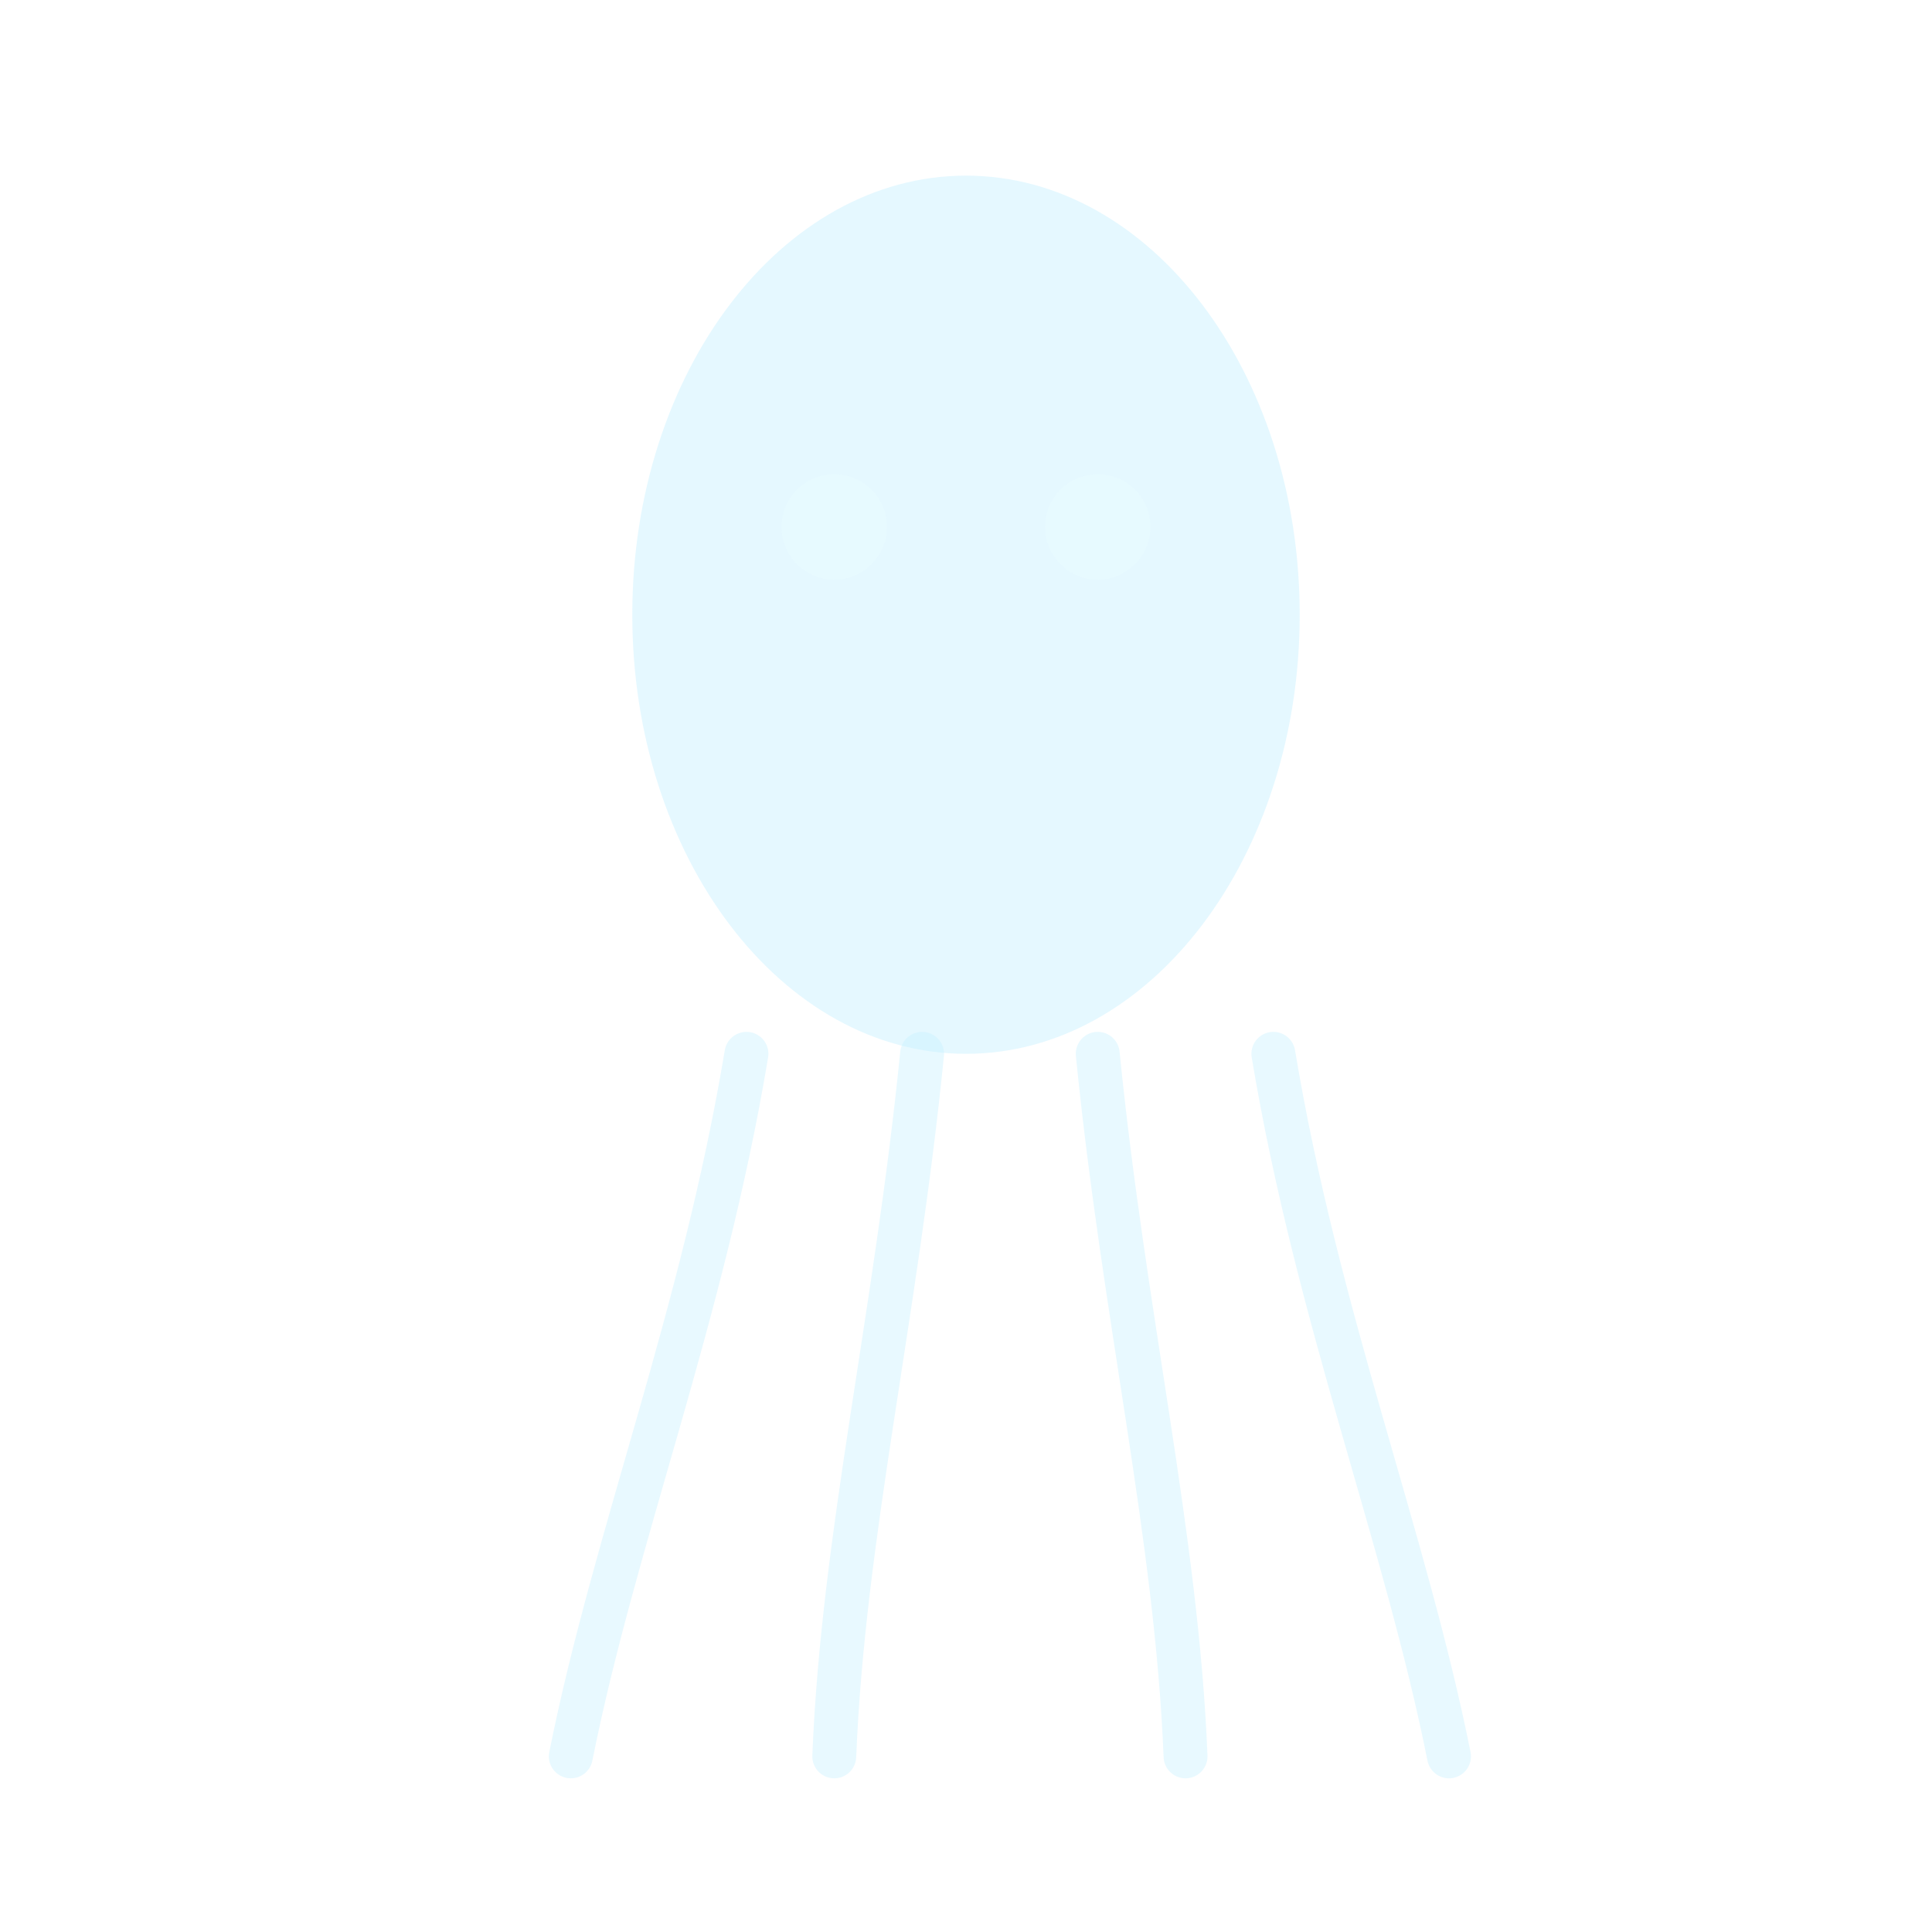
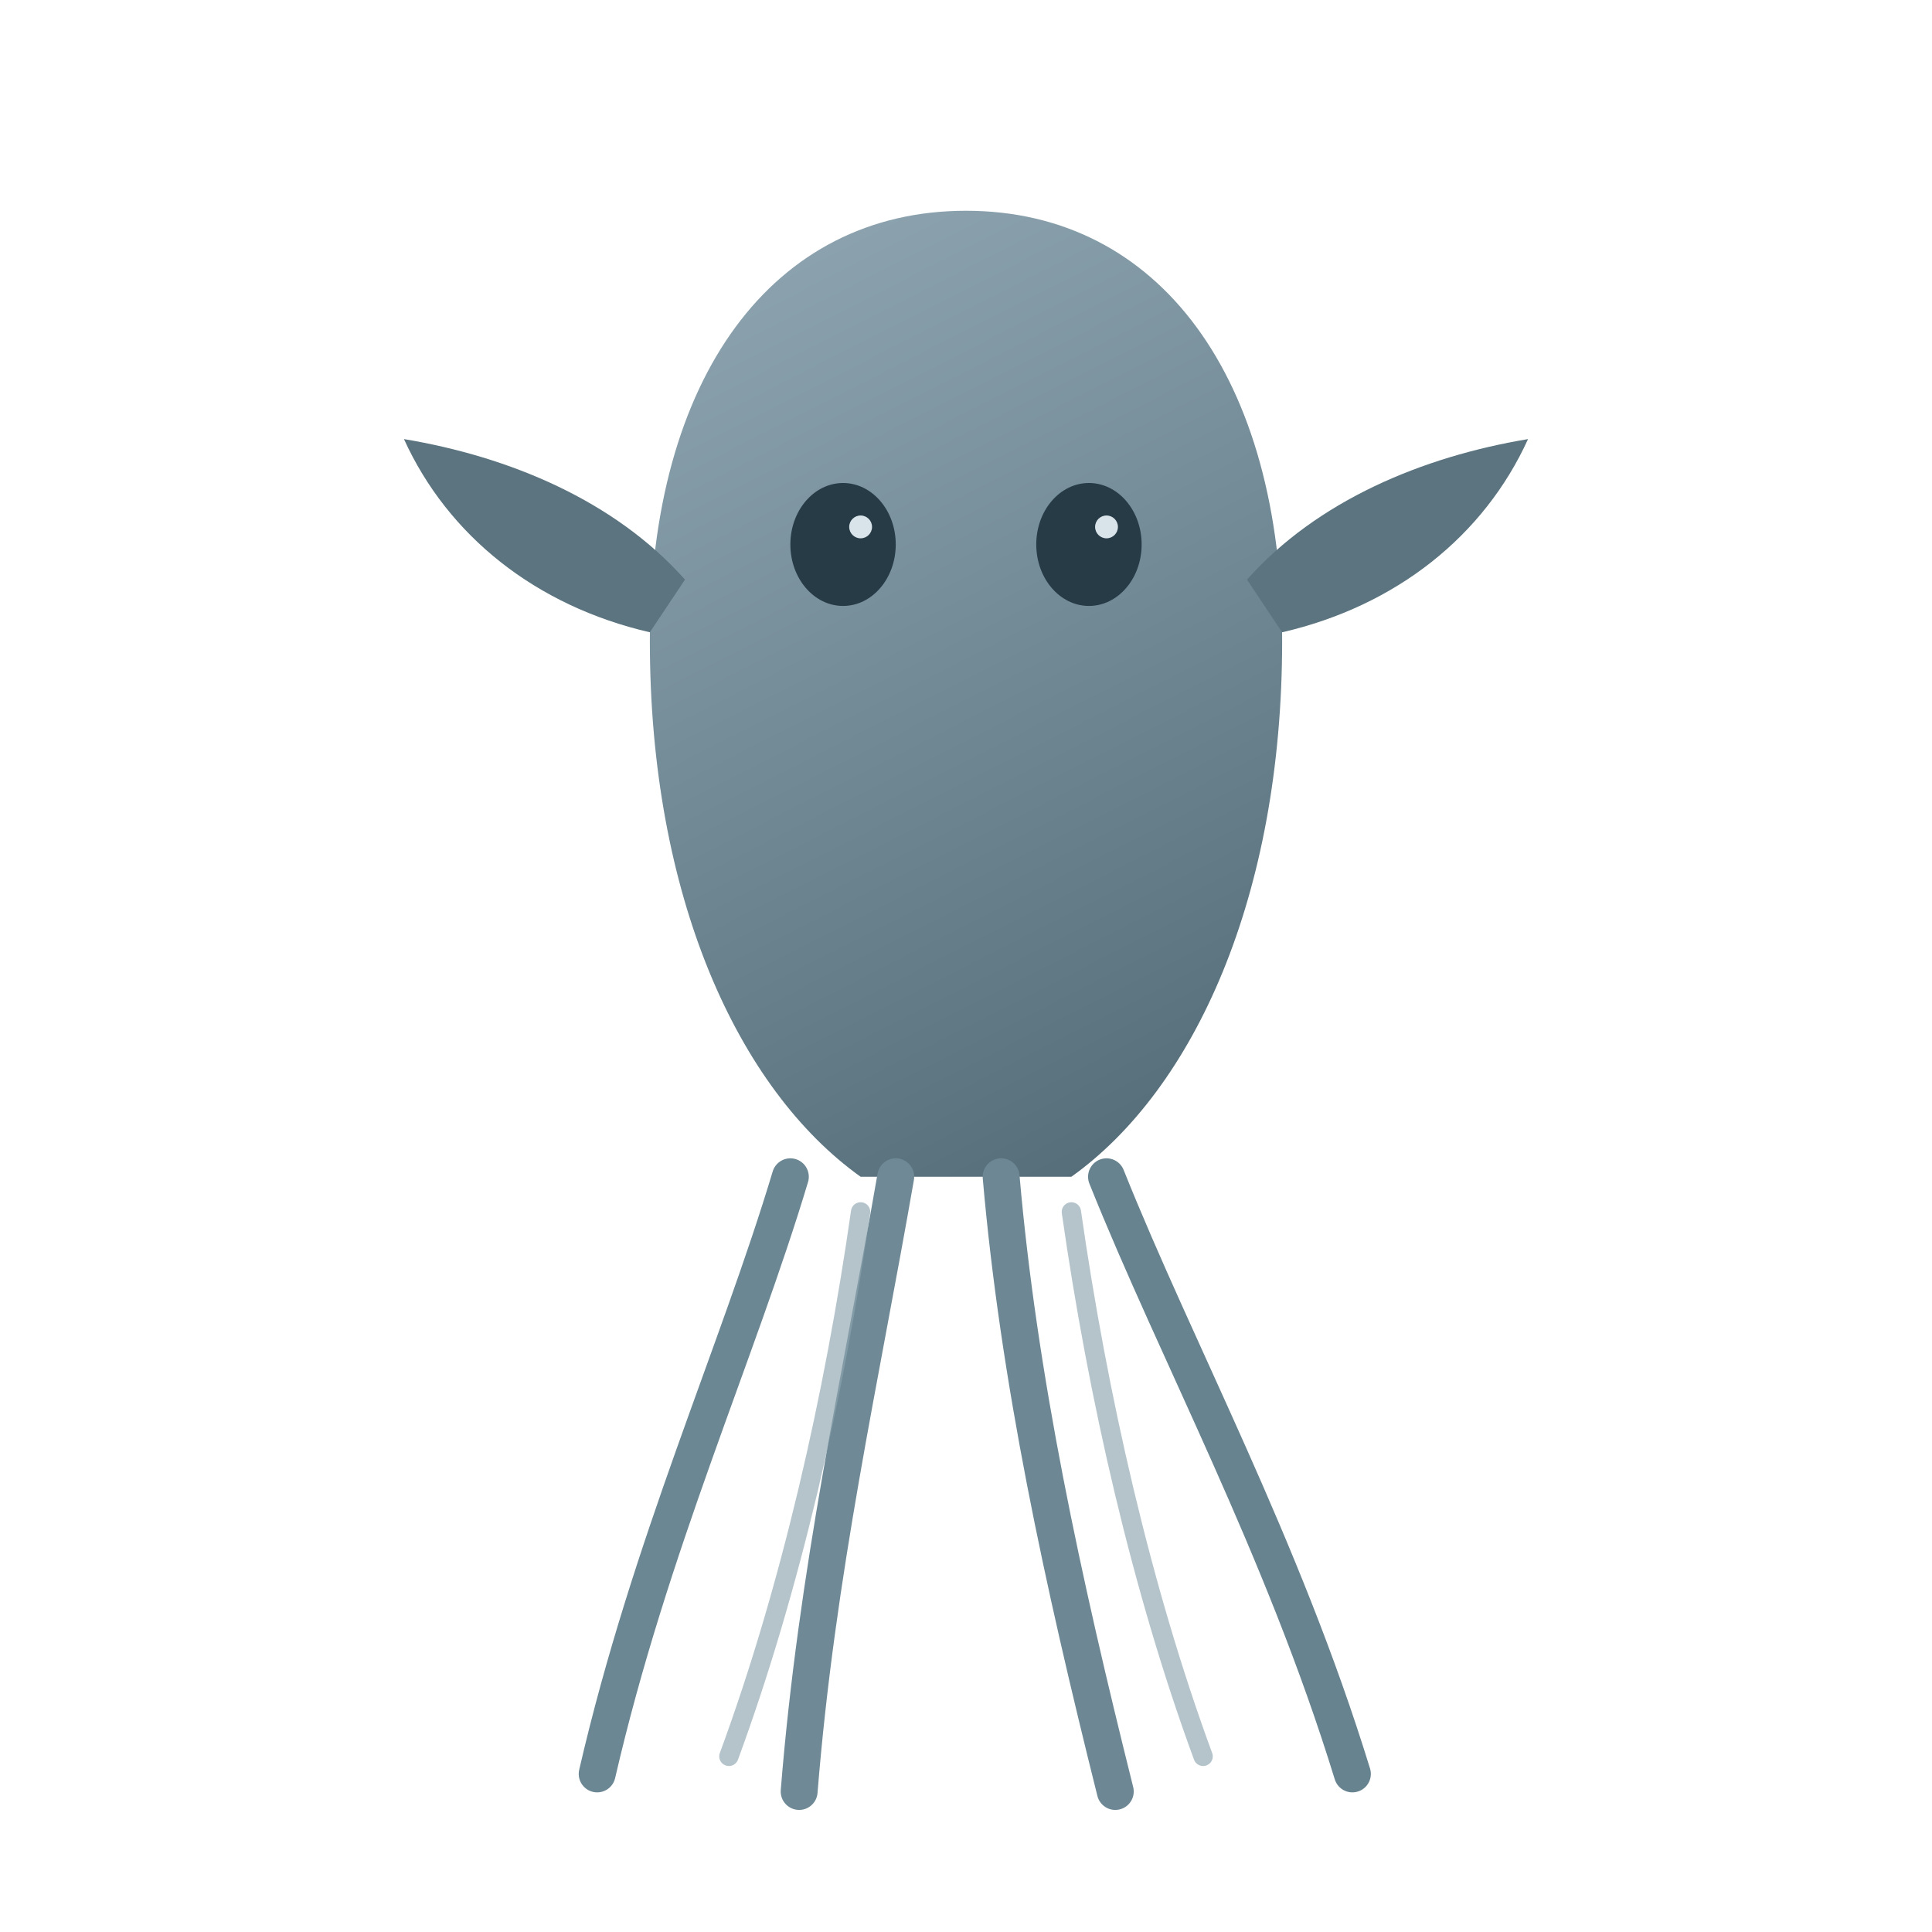
<svg xmlns="http://www.w3.org/2000/svg" width="220" height="220" viewBox="0 0 220 220" fill="none">
-   <ellipse cx="110" cy="70" rx="38" ry="50" fill="#c7f1ff" fill-opacity="0.45" />
-   <circle cx="95" cy="60" r="6" fill="#e8fbff" fill-opacity="0.7" />
-   <circle cx="125" cy="60" r="6" fill="#e8fbff" fill-opacity="0.7" />
-   <path d="M85 120C80 150 70 175 65 200" stroke="#c7f1ff" stroke-opacity="0.4" stroke-width="5" stroke-linecap="round" />
-   <path d="M105 120C102 150 96 175 95 200" stroke="#c7f1ff" stroke-opacity="0.4" stroke-width="5" stroke-linecap="round" />
-   <path d="M125 120C128 150 134 175 135 200" stroke="#c7f1ff" stroke-opacity="0.4" stroke-width="5" stroke-linecap="round" />
-   <path d="M145 120C150 150 160 175 165 200" stroke="#c7f1ff" stroke-opacity="0.4" stroke-width="5" stroke-linecap="round" />
+   <defs>
+     <linearGradient id="squidBody" x1="78" y1="34" x2="144" y2="164" gradientUnits="userSpaceOnUse">
+       <stop offset="0" stop-color="#8ca3af" />
+       <stop offset="0.6" stop-color="#607985" />
+       <stop offset="1" stop-color="#445c68" />
+     </linearGradient>
+   </defs>
+   <path d="M110 24C132 24 146 43 146 73C146 102 136 124 122 134H98C84 124 74 102 74 73C74 43 88 24 110 24Z" fill="url(#squidBody)" />
+   <path d="M74 72C61 69 51 61 46 50C58 52 70 57 78 66" fill="#5b7480" />
+   <path d="M146 72C159 69 169 61 174 50C162 52 150 57 142 66" fill="#5b7480" />
+   <ellipse cx="96" cy="62" rx="6" ry="7" fill="#273b46" />
+   <ellipse cx="124" cy="62" rx="6" ry="7" fill="#273b46" />
+   <circle cx="98" cy="60" r="1.3" fill="#d9e4ea" />
+   <circle cx="126" cy="60" r="1.3" fill="#d9e4ea" />
+   <path d="M90 134C84 154 74 176 68 202" stroke="#6b8793" stroke-width="4.2" stroke-linecap="round" />
+   <path d="M102 134C98 157 93 179 91 204" stroke="#6f8a96" stroke-width="4.2" stroke-linecap="round" />
+   <path d="M114 134C116 157 121 180 127 204" stroke="#6d8894" stroke-width="4.2" stroke-linecap="round" />
+   <path d="M126 134C134 154 146 176 154 202" stroke="#67838f" stroke-width="4.2" stroke-linecap="round" />
+   <path d="M98 138C95 159 90 181 83 200" stroke="#8da4b0" stroke-opacity="0.65" stroke-width="2.2" stroke-linecap="round" />
+   <path d="M122 138C125 159 130 181 137 200" stroke="#8da4b0" stroke-opacity="0.65" stroke-width="2.2" stroke-linecap="round" />
</svg>
